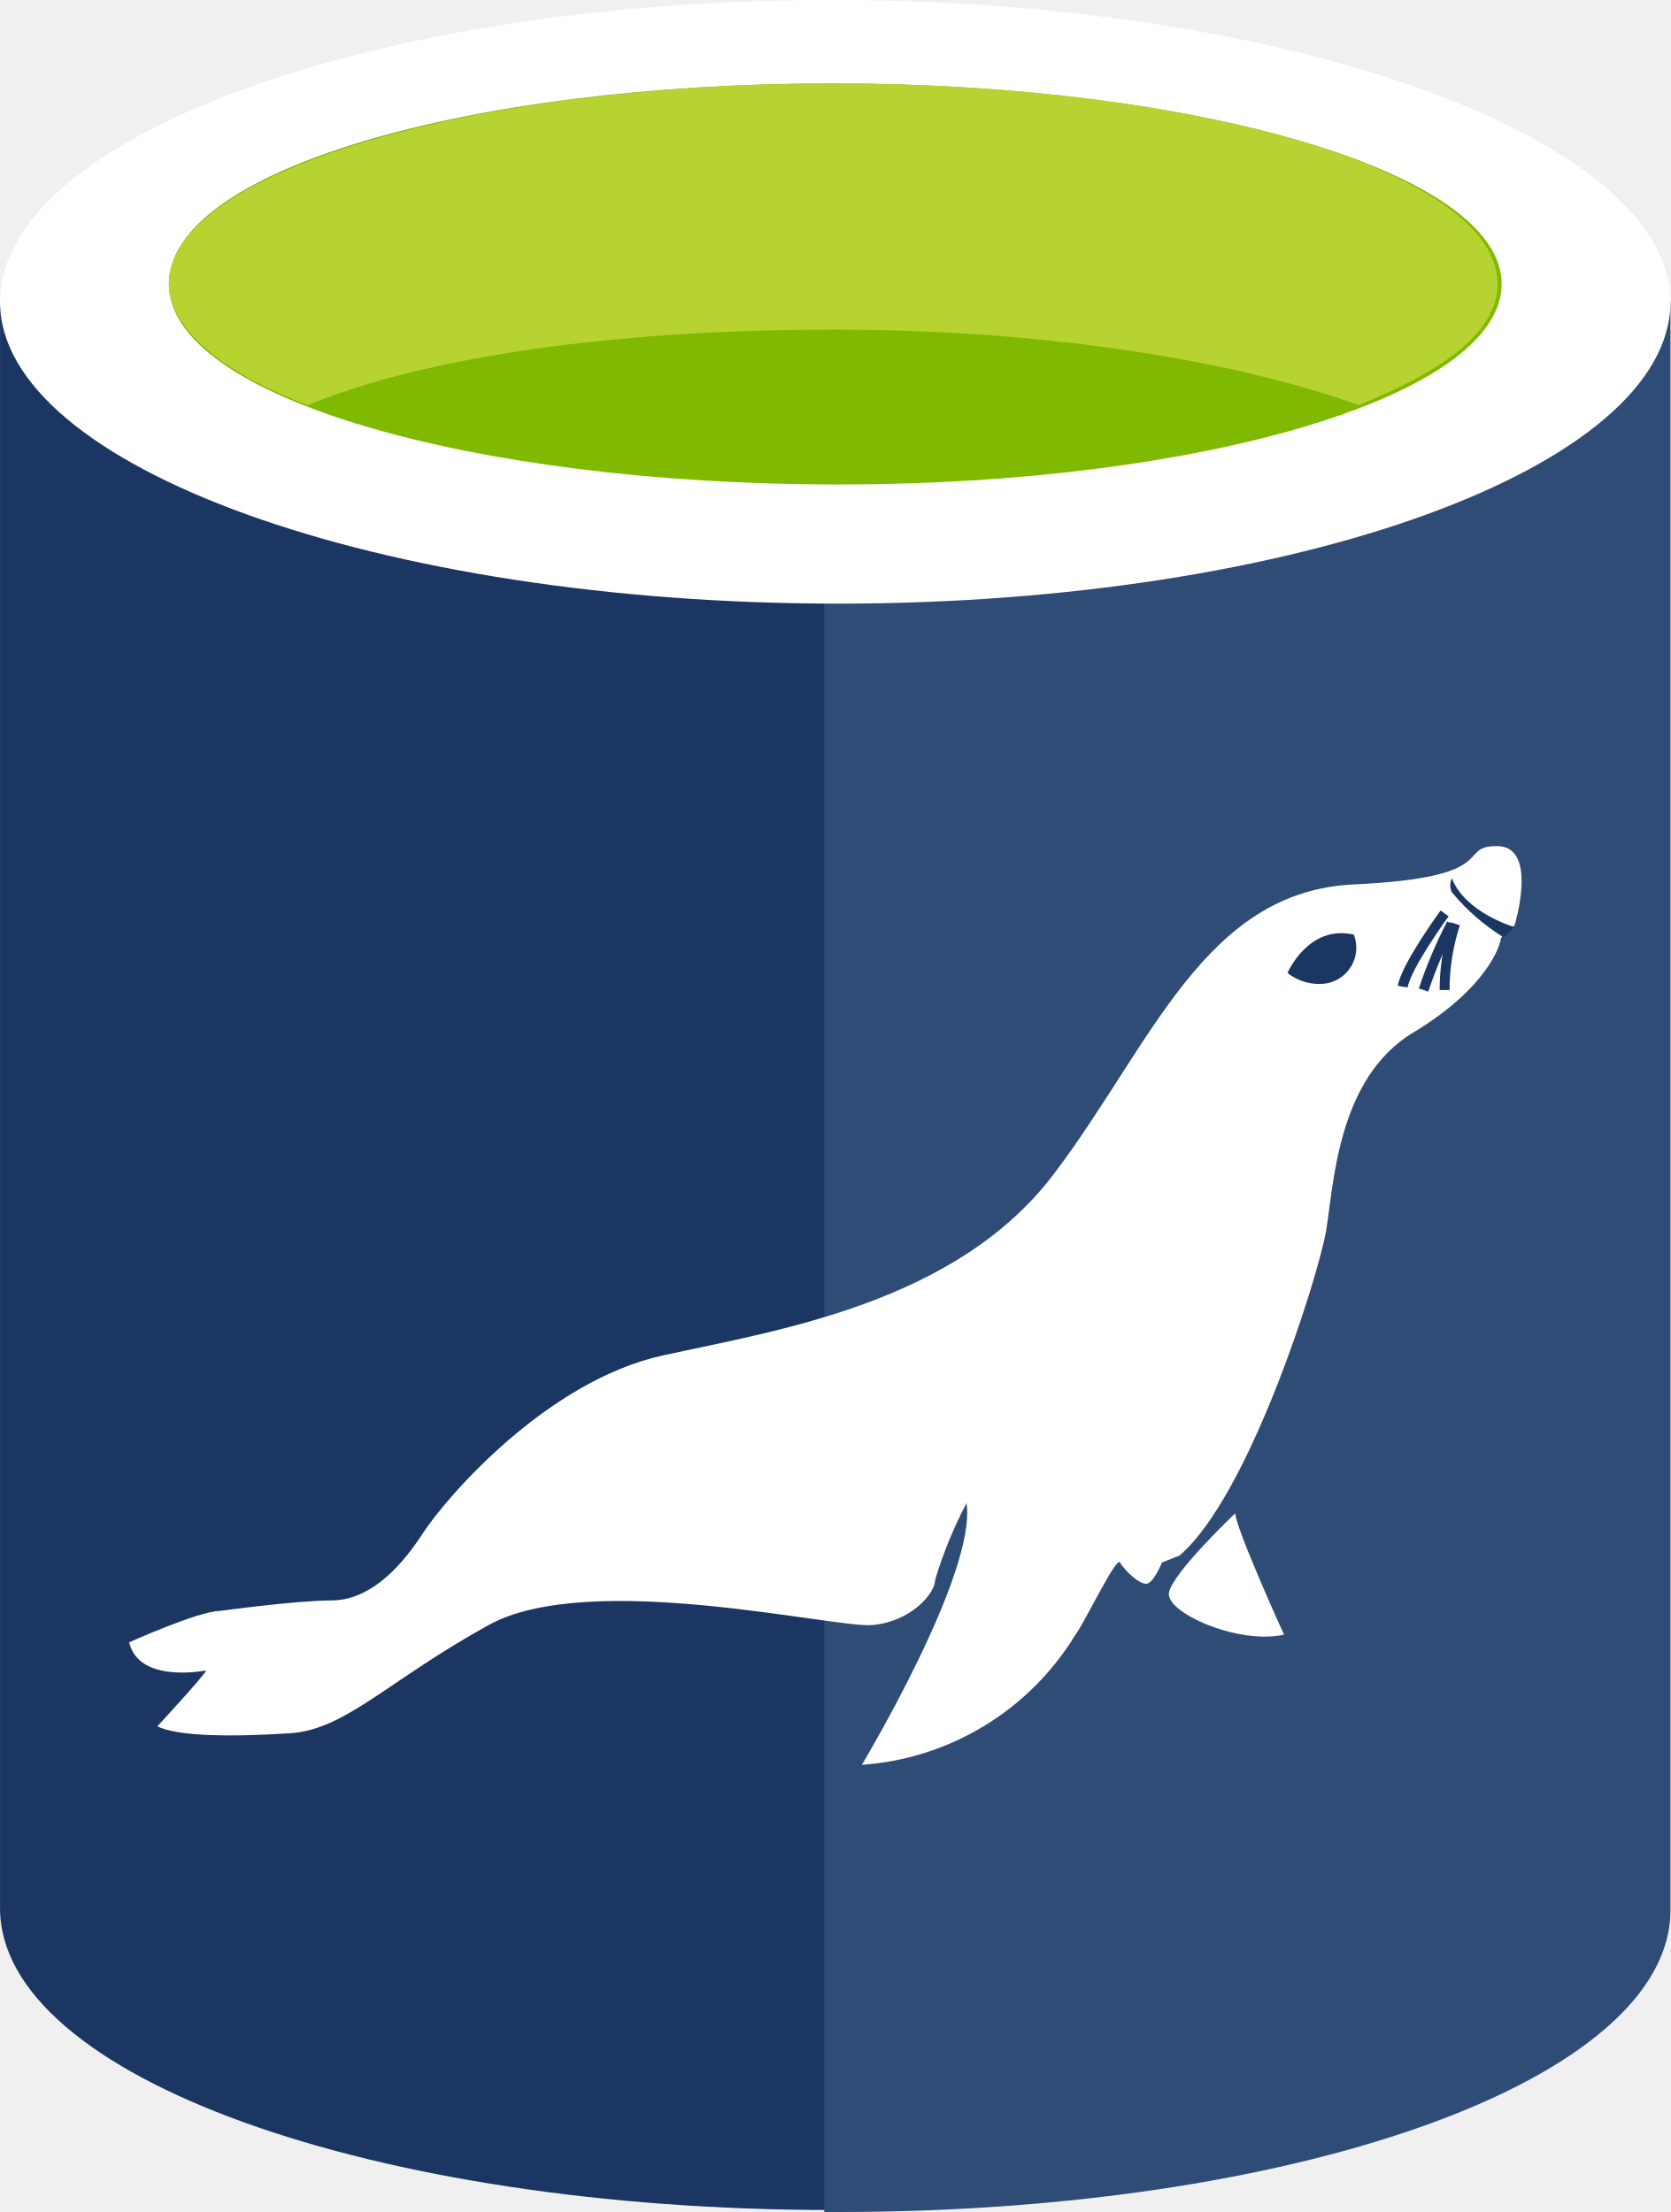
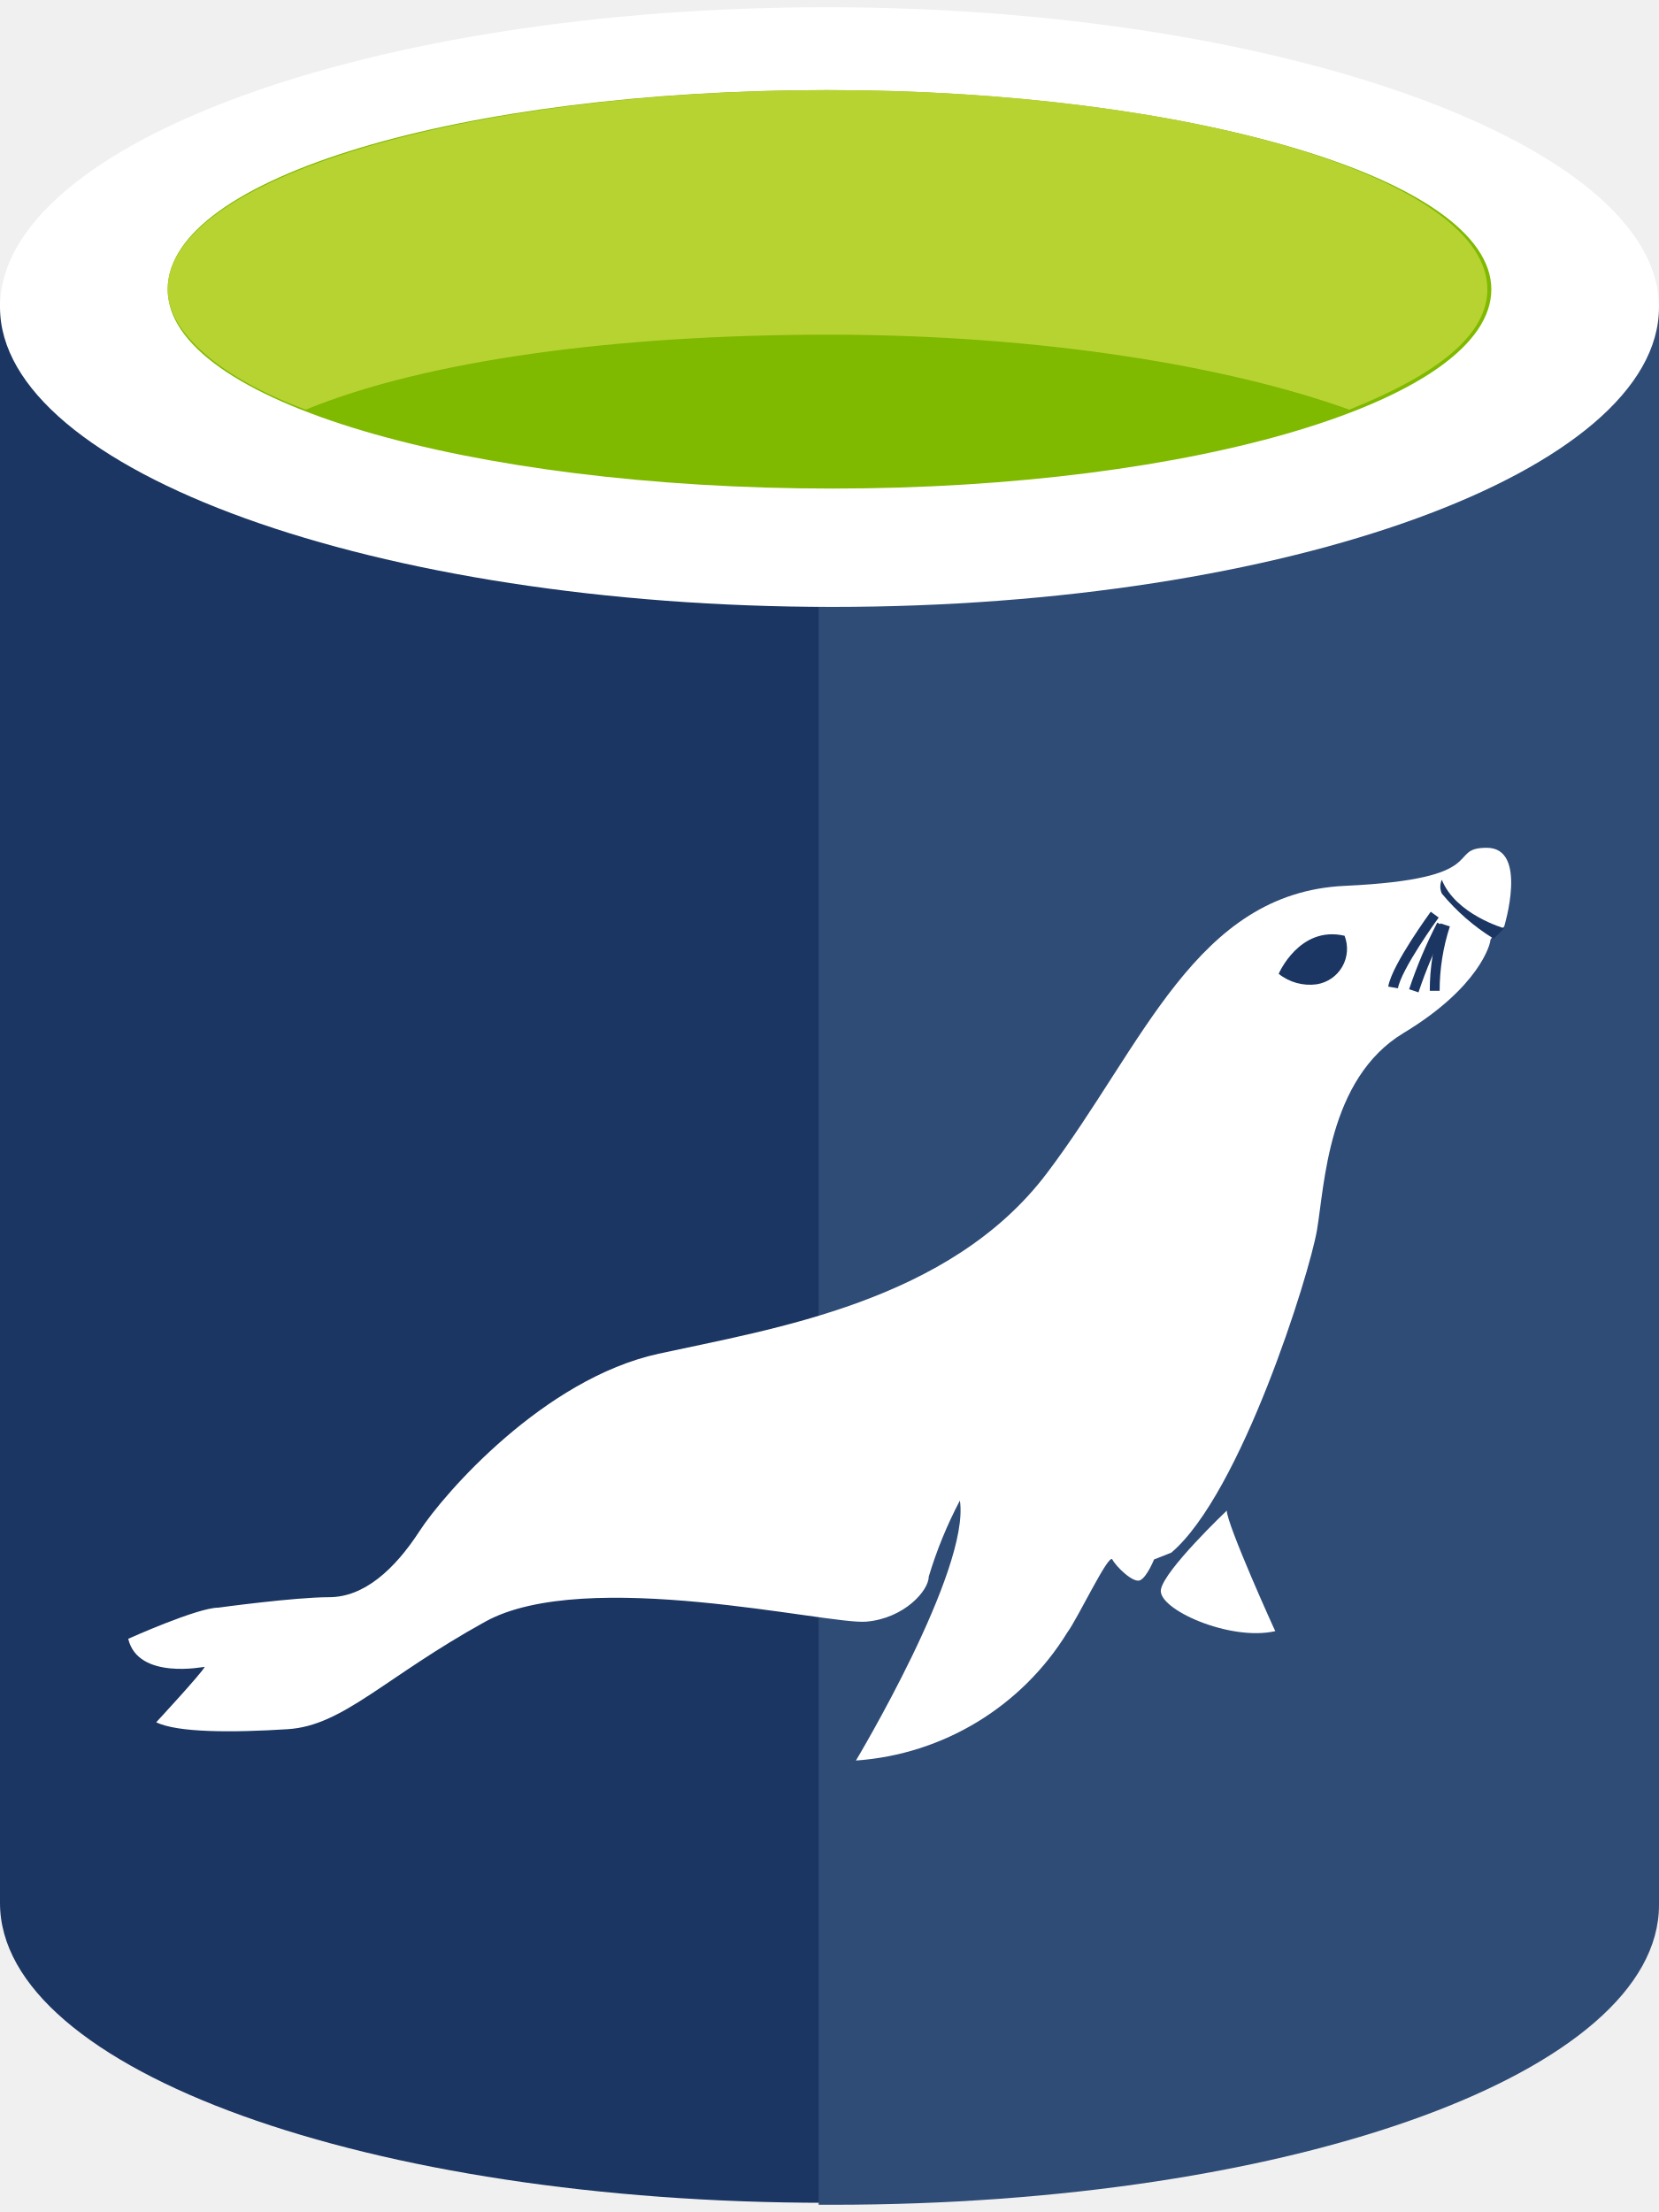
- <svg xmlns="http://www.w3.org/2000/svg" id="Layer_1" data-name="Layer 1" width="29.67mm" height="39.3mm" viewBox="0 0 84.1 111.4">
+ <svg xmlns="http://www.w3.org/2000/svg" id="Layer_1" data-name="Layer 1" width="48px" height="64px" viewBox="0 0 84.1 111.4">
  <path d="M0,15.2V96.1c0,8.5,18.8,15.2,41.9,15.2V15.2Z" fill="#1b3662" />
  <path d="M41.5,111.4h.7c23.3,0,41.9-6.7,41.9-15.2v-81H41.5Z" fill="#2f4c77" />
  <path d="M84.1,15.2c0,8.3-18.8,15.2-41.9,15.2S0,23.5,0,15.2,18.8,0,41.9,0,84.1,7,84.1,15.2" fill="#fff" />
  <path d="M75.6,14.3c0,5.6-15,10.1-33.4,10.1S8.5,20,8.5,14.3,23.5,4.2,41.9,4.2,75.6,8.7,75.6,14.3" fill="#7fb900" />
  <path d="M68.4,20.4c4.5-1.8,7-3.8,7-6.1,0-5.6-15-10.1-33.4-10.1S8.5,8.7,8.5,14.3c0,2.2,2.7,4.5,7,6.1,6.1-2.5,15.7-3.8,26.5-3.8s20.3,1.6,26.4,3.8" fill="#b7d332" />
  <path d="M6.5,82.71s3.51-1.58,4.57-1.58c0,0,3.86-.53,5.62-.53S20,79.2,21.26,77.26s6.32-7.73,12.12-9,14.76-2.64,19.68-9.14,7.55-14.23,15.11-14.58,5.09-1.93,7.2-1.93.88,4,.88,4-.7.53-.7.7S75,49.68,71.15,52s-4,7.73-4.39,10-3.86,13.35-7.38,16.34l-.88.35s-.35.88-.7,1.05-1.23-.7-1.41-1.05-1.76,3-2.28,3.69a13.7,13.7,0,0,1-10.72,6.5s5.8-9.66,5.27-13.18a21.6,21.6,0,0,0-1.58,3.86c0,.7-1.23,2.11-3.16,2.28s-14.23-2.81-19.32,0-7.2,5.27-10,5.45-5.62.18-6.68-.35c0,0,2.28-2.46,2.46-2.81C10.36,84.12,7,84.82,6.5,82.71Z" fill="#fff" />
  <path d="M75.72,47.22l.53-.53s-2.46-.7-3.16-2.46a.85.85,0,0,0,0,.7A10.72,10.72,0,0,0,75.72,47.22Z" fill="#1b3662" />
  <path d="M64.82,49s1.05-2.46,3.34-1.93a1.82,1.82,0,0,1-1.41,2.46A2.54,2.54,0,0,1,64.82,49Z" fill="#1b3662" />
  <path d="M72.73,46s-1.93,2.64-2.11,3.69" fill="#fff" stroke="#1b3662" stroke-miterlimit="10" stroke-width="0.5" />
  <path d="M73.08,46.52a23.66,23.66,0,0,0-1.41,3.34" fill="#fff" stroke="#1b3662" stroke-miterlimit="10" stroke-width="0.5" />
  <path d="M73.26,46.52a10.76,10.76,0,0,0-.53,3.34" fill="#fff" stroke="#1b3662" stroke-miterlimit="10" stroke-width="0.5" />
  <path d="M62.19,76.21s-3.16,3-3.34,4,3.51,2.64,5.8,2.11C64.65,82.36,62.19,76.91,62.19,76.21Z" fill="#fff" />
</svg>
